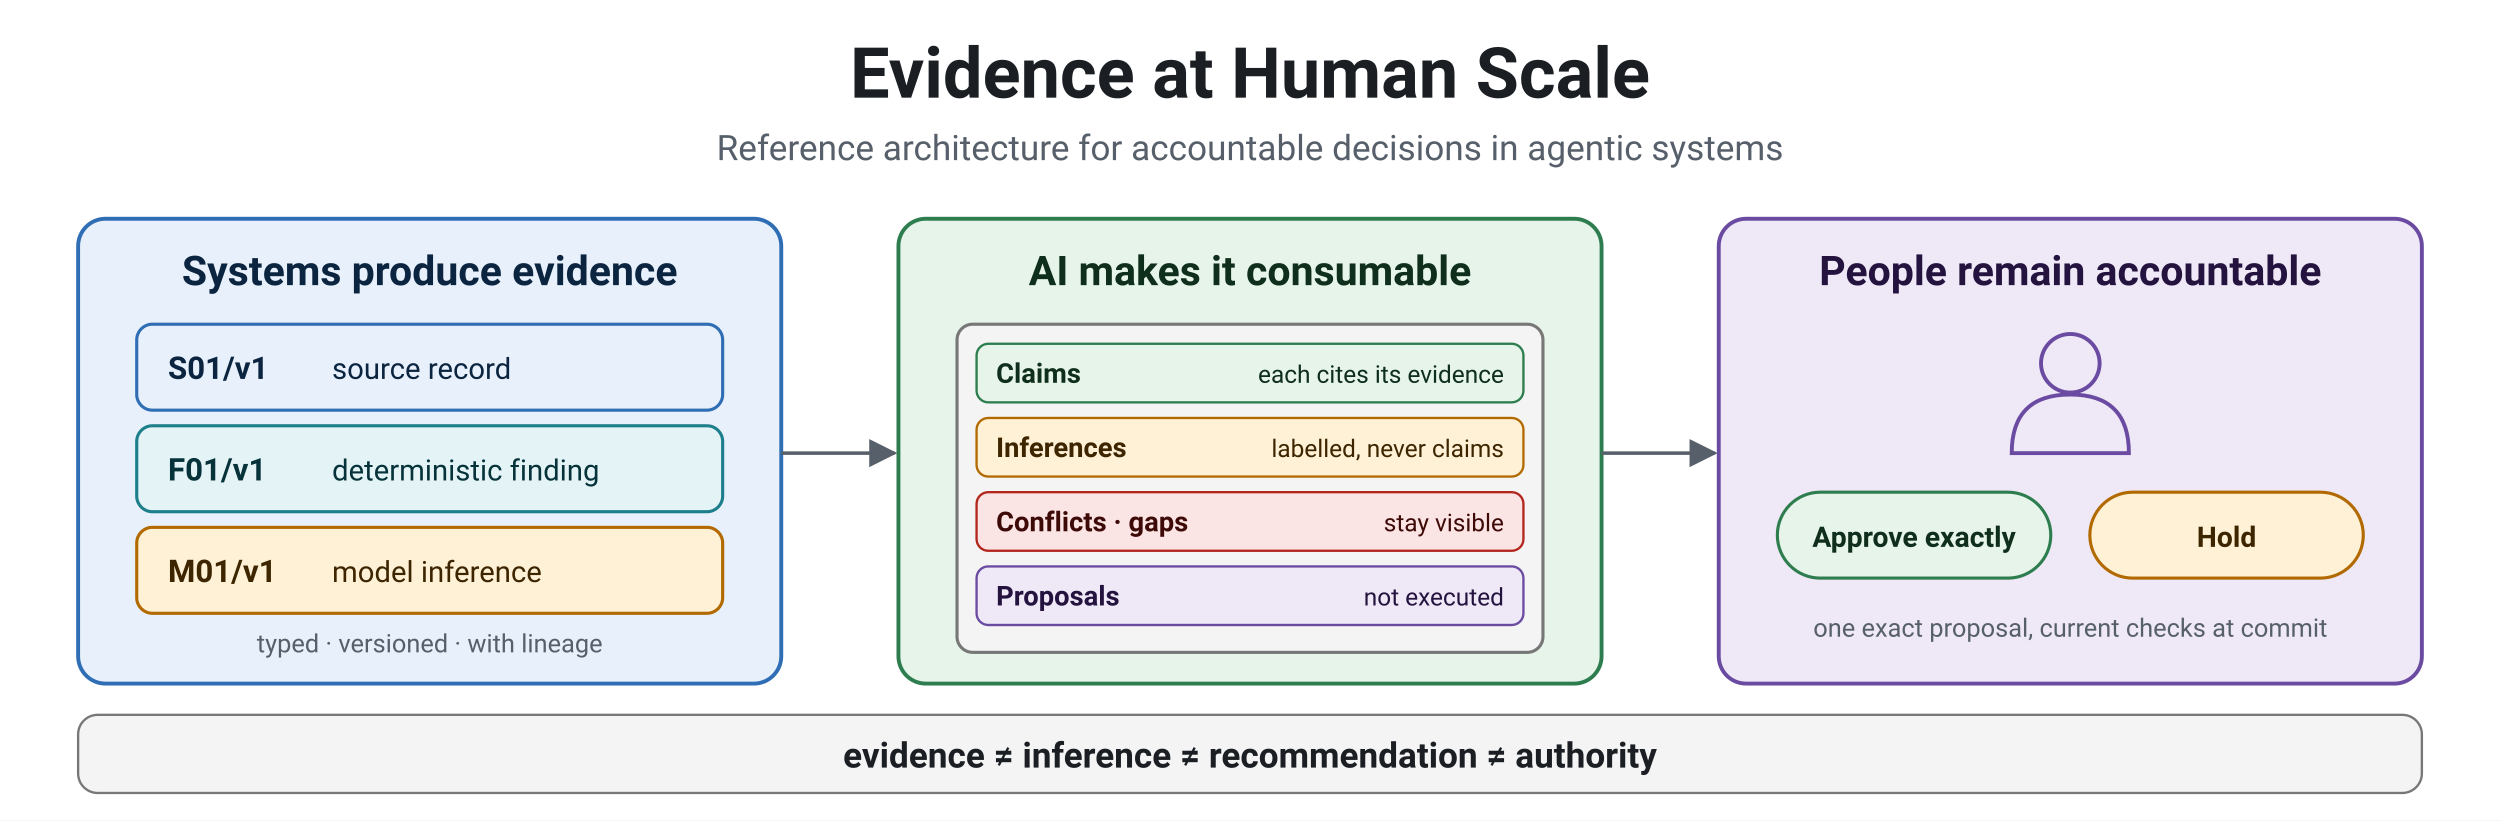
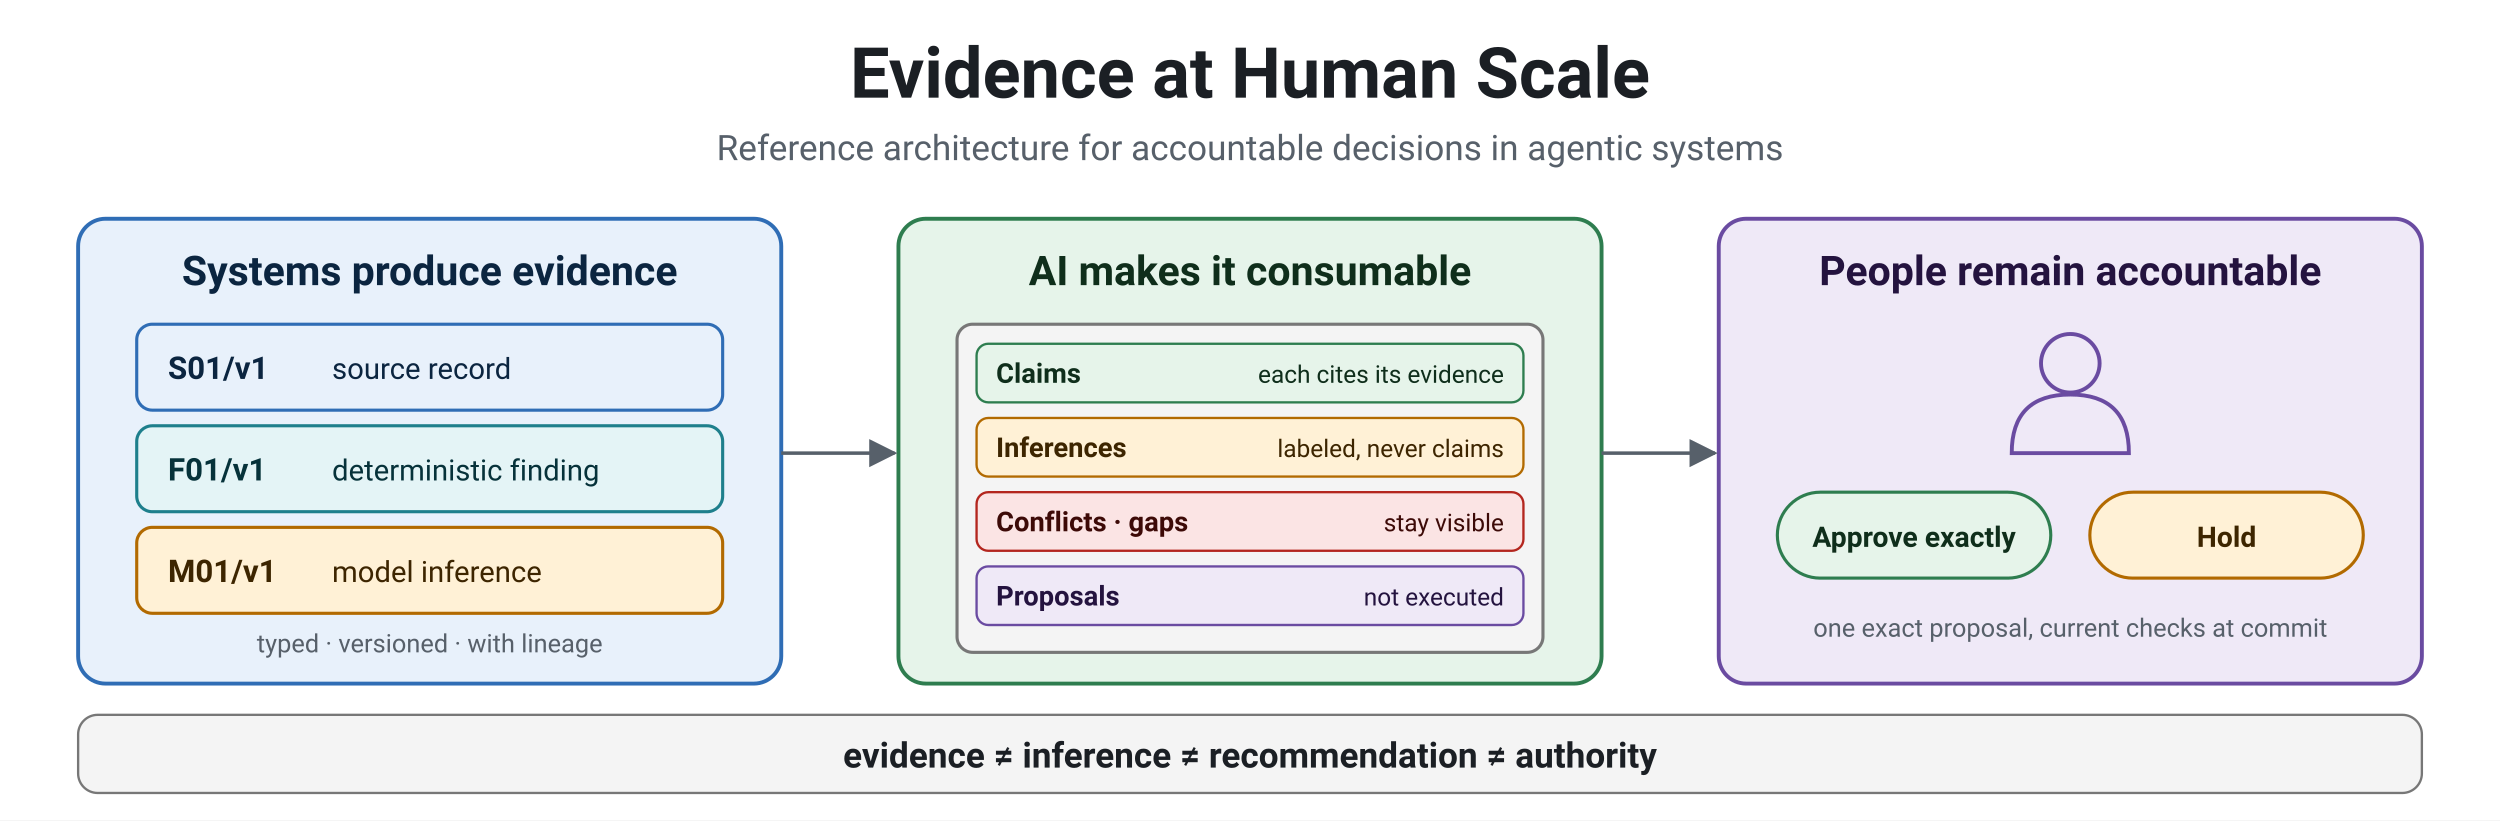
<svg xmlns="http://www.w3.org/2000/svg" viewBox="0 0 1280 420" width="1280" height="420" role="img" aria-labelledby="t d" font-family="-apple-system, 'Segoe UI', Roboto, Helvetica, Arial, sans-serif">
  <defs>
    <marker id="arr" viewBox="0 0 10 10" refX="9" refY="5" markerWidth="8" markerHeight="8" orient="auto-start-reverse">
      <path d="M0 0 L10 5 L0 10 z" fill="#57606a" />
    </marker>
  </defs>
  <rect width="1280" height="420" fill="#ffffff" />
  <text x="640.0" y="50.0" font-size="36" text-anchor="middle" font-weight="700" fill="#1b1f24">Evidence at Human Scale</text>
  <text x="640.0" y="82.0" font-size="18" text-anchor="middle" fill="#57606a">Reference architecture for accountable decisions in agentic systems</text>
  <rect x="40.0" y="112.0" width="360.0" height="238.0" rx="14" fill="#E8F1FB" stroke="#2F6DB5" stroke-width="2" />
  <text x="220.0" y="146.0" font-size="21" text-anchor="middle" font-weight="700" fill="#0B2540">Systems produce evidence</text>
  <rect x="460.0" y="112.0" width="360.0" height="238.0" rx="14" fill="#E6F4EA" stroke="#2E7D4F" stroke-width="2" />
  <text x="640.0" y="146.0" font-size="21" text-anchor="middle" font-weight="700" fill="#0F2E1B">AI makes it consumable</text>
  <rect x="880.0" y="112.0" width="360.0" height="238.0" rx="14" fill="#EFE9F7" stroke="#6A4BA1" stroke-width="2" />
  <text x="1060.0" y="146.0" font-size="21" text-anchor="middle" font-weight="700" fill="#24133F">People remain accountable</text>
  <rect x="70.0" y="166.0" width="300.0" height="44.0" rx="8" fill="#E8F1FB" stroke="#2F6DB5" stroke-width="1.6" />
  <text x="86.0" y="194.0" font-size="16" text-anchor="start" font-weight="700" fill="#0B2540">S01/v1</text>
  <text x="170.0" y="194.0" font-size="15" text-anchor="start" fill="#0B2540">source record</text>
  <rect x="70.0" y="218.0" width="300.0" height="44.0" rx="8" fill="#E4F4F6" stroke="#1E7F8C" stroke-width="1.6" />
  <text x="86.0" y="246.0" font-size="16" text-anchor="start" font-weight="700" fill="#06323A">F01/v1</text>
  <text x="170.0" y="246.0" font-size="15" text-anchor="start" fill="#06323A">deterministic finding</text>
  <rect x="70.0" y="270.0" width="300.0" height="44.0" rx="8" fill="#FFF1D6" stroke="#B26A00" stroke-width="1.6" />
  <text x="86.0" y="298.0" font-size="16" text-anchor="start" font-weight="700" fill="#3D2500">M01/v1</text>
  <text x="170.0" y="298.0" font-size="15" text-anchor="start" fill="#3D2500">model inference</text>
  <text x="220.0" y="334.0" font-size="13" text-anchor="middle" fill="#57606a">typed · versioned · with lineage</text>
  <rect x="490.0" y="166.0" width="300.0" height="168.0" rx="8" fill="#F4F4F4" stroke="#777777" stroke-width="1.6" />
  <rect x="500.0" y="176.0" width="280.0" height="30.0" rx="6" fill="#E6F4EA" stroke="#2E7D4F" stroke-width="1.2" />
  <text x="510.0" y="196.0" font-size="14" text-anchor="start" font-weight="700" fill="#0F2E1B">Claims</text>
  <text x="770.0" y="196.0" font-size="12.5" text-anchor="end" fill="#0F2E1B">each cites its evidence</text>
  <rect x="500.0" y="214.0" width="280.0" height="30.0" rx="6" fill="#FFF1D6" stroke="#B26A00" stroke-width="1.2" />
  <text x="510.0" y="234.0" font-size="14" text-anchor="start" font-weight="700" fill="#3D2500">Inferences</text>
-   <text x="770.0" y="234.0" font-size="12.5" text-anchor="end" fill="#3D2500">labelled, never claims</text>
+   <text x="770.0" y="234.0" font-size="12.5" text-anchor="end" fill="#3D2500">labeled, never claims</text>
  <rect x="500.0" y="252.0" width="280.0" height="30.0" rx="6" fill="#FBE4E4" stroke="#B3261E" stroke-width="1.2" />
  <text x="510.0" y="272.0" font-size="14" text-anchor="start" font-weight="700" fill="#3D0A07">Conflicts · gaps</text>
  <text x="770.0" y="272.0" font-size="12.5" text-anchor="end" fill="#3D0A07">stay visible</text>
  <rect x="500.0" y="290.0" width="280.0" height="30.0" rx="6" fill="#EFE9F7" stroke="#6A4BA1" stroke-width="1.2" />
  <text x="510.0" y="310.0" font-size="14" text-anchor="start" font-weight="700" fill="#24133F">Proposals</text>
  <text x="770.0" y="310.0" font-size="12.5" text-anchor="end" fill="#24133F">not executed</text>
  <circle cx="1060" cy="186" r="15" fill="#EFE9F7" stroke="#6A4BA1" stroke-width="2" />
  <path d="M1030 232 q0 -30 30 -30 q30 0 30 30 z" fill="#EFE9F7" stroke="#6A4BA1" stroke-width="2" />
  <rect x="910.0" y="252.0" width="140.0" height="44.0" rx="22" fill="#E6F4EA" stroke="#2E7D4F" stroke-width="1.6" />
  <text x="980.0" y="280.0" font-size="14.5" text-anchor="middle" font-weight="700" fill="#0F2E1B">Approve exactly</text>
  <rect x="1070.0" y="252.0" width="140.0" height="44.0" rx="22" fill="#FFF1D6" stroke="#B26A00" stroke-width="1.6" />
  <text x="1140.0" y="280.0" font-size="14.5" text-anchor="middle" font-weight="700" fill="#3D2500">Hold</text>
  <text x="1060.0" y="326.0" font-size="13" text-anchor="middle" fill="#57606a">one exact proposal, current checks at commit</text>
  <path d="M400.0 232.0 L458.0 232.0" fill="none" stroke="#57606a" stroke-width="1.8" marker-end="url(#arr)" />
  <path d="M820.0 232.0 L878.0 232.0" fill="none" stroke="#57606a" stroke-width="1.8" marker-end="url(#arr)" />
  <rect x="40.0" y="366.0" width="1200.0" height="40.0" rx="10" fill="#F4F4F4" stroke="#777777" stroke-width="1.2" />
  <text x="640.0" y="393.0" font-size="18" text-anchor="middle" font-weight="700" fill="#1b1f24">evidence  ≠  inference  ≠  recommendation  ≠  authority</text>
</svg>
